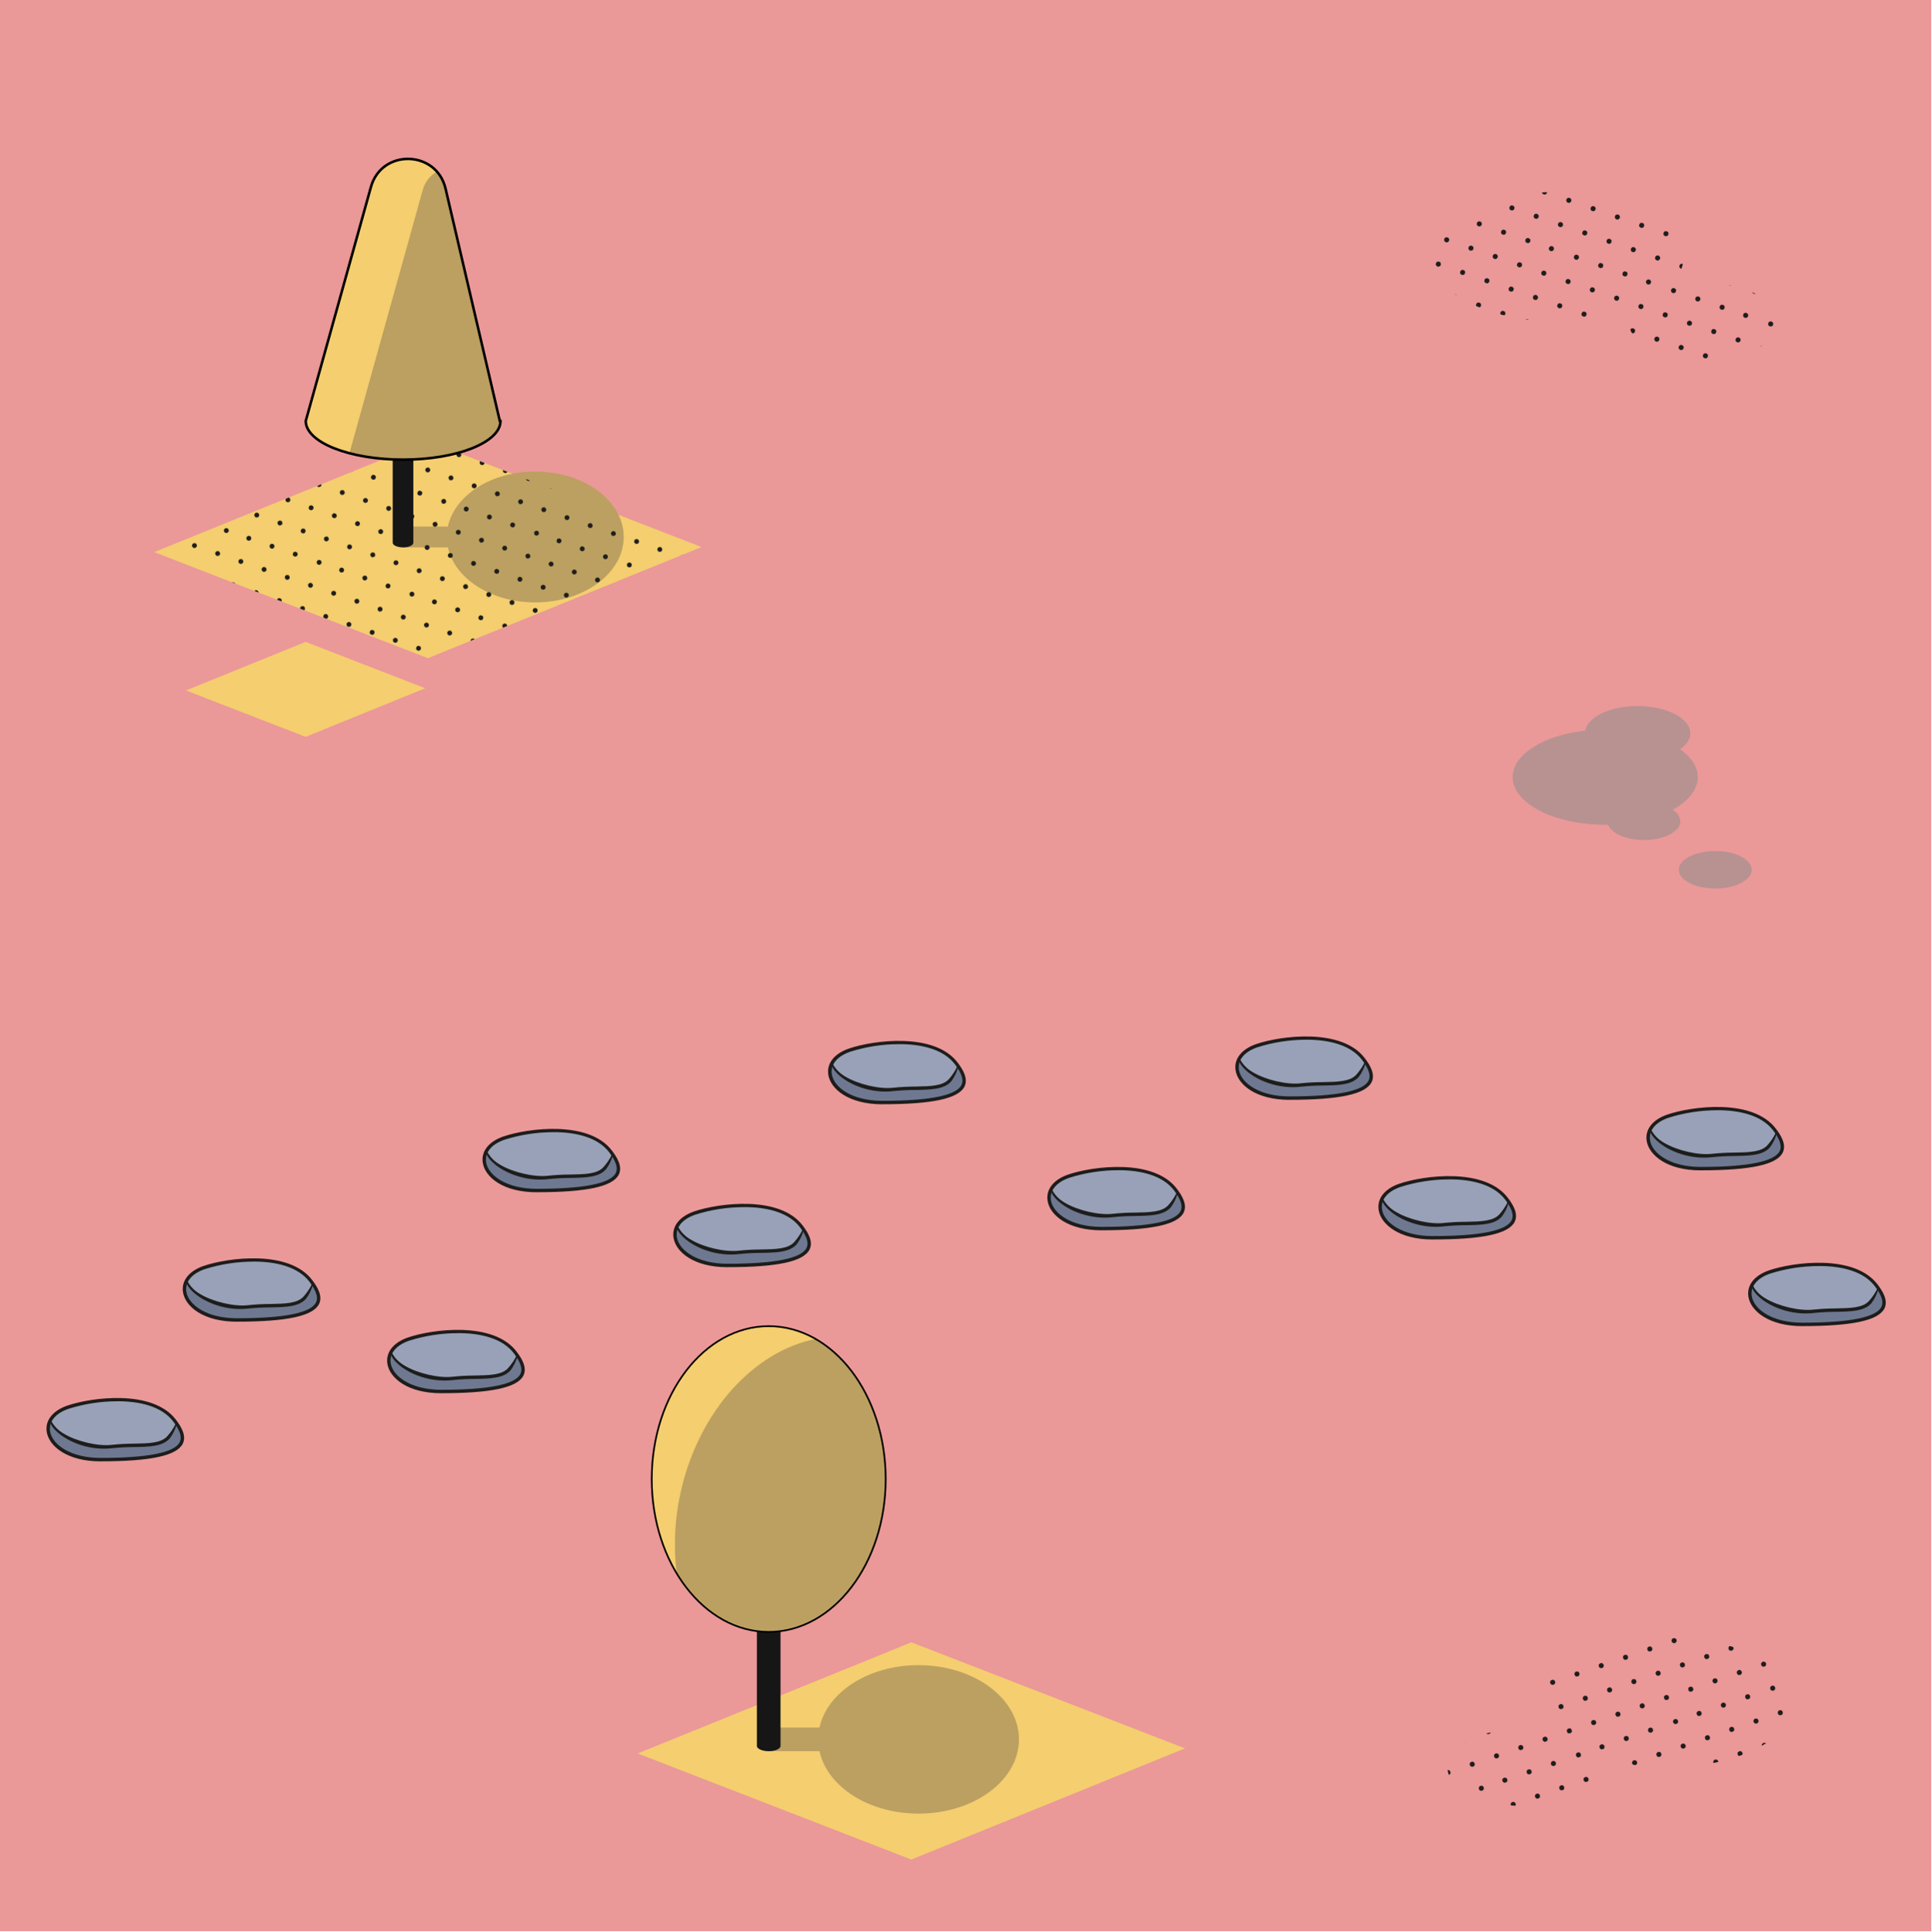
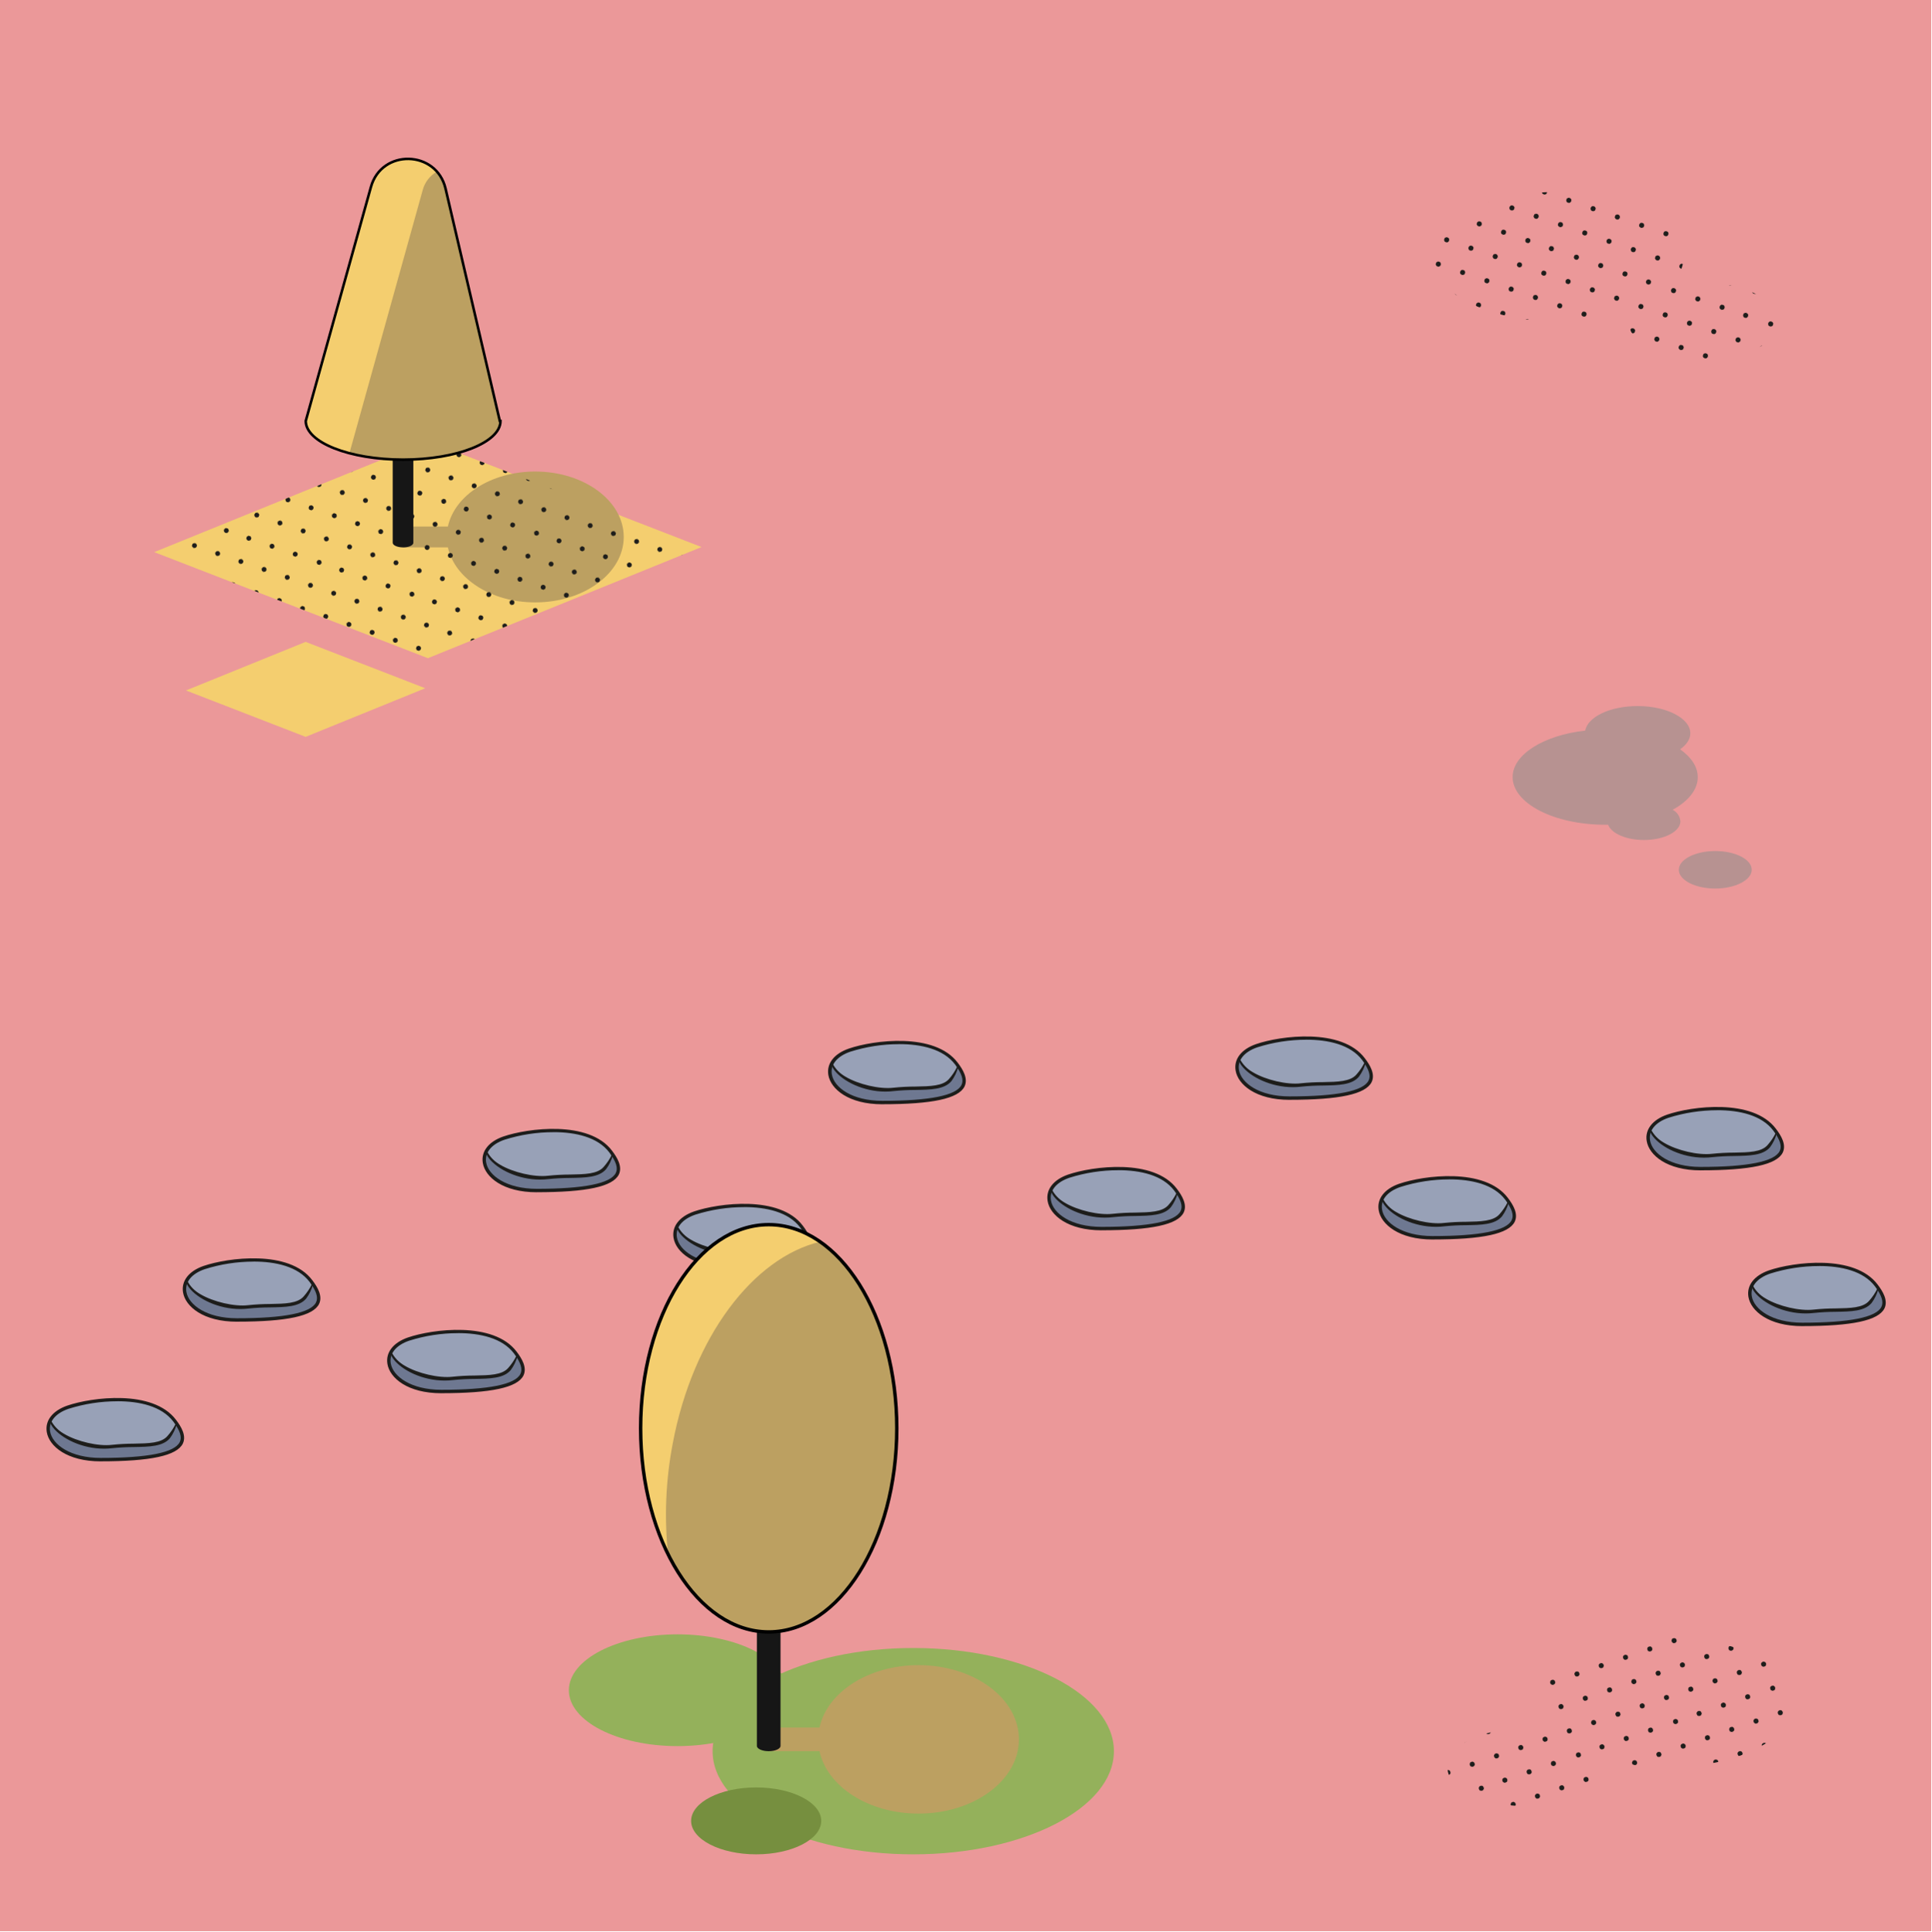
<svg xmlns="http://www.w3.org/2000/svg" viewBox="0 0 566.93 566.93">
  <defs>
-     <style>.cls-1,.cls-10,.cls-12{fill:none;}.cls-2{fill:#1d1d1b;}.cls-3{fill:#eb9899;}.cls-4{fill:#6e7891;}.cls-5{fill:#98a1b7;}.cls-6{fill:#b79291;}.cls-7{fill:#f4ce6f;}.cls-8{fill:#bca061;}.cls-9{fill:#161616;}.cls-10,.cls-12{stroke:#000;stroke-miterlimit:10;}.cls-10{stroke-width:0.5px;}.cls-11{fill:url(#RBDots);}.cls-12{stroke-width:0.75px;}.cls-13{fill:url(#RBDots-3);}.cls-14{fill:url(#RBDots-5);}</style>
+     <style>.cls-1,.cls-12,.cls-14{fill:none;}.cls-2{fill:#1d1d1b;}.cls-3{fill:#eb9899;}.cls-4{fill:#6e7891;}.cls-5{fill:#98a1b7;}.cls-6{fill:#b79291;}.cls-7{fill:#f4ce6f;}.cls-8{fill:#94b15b;}.cls-9{fill:#768f3f;}.cls-10{fill:#bca061;}.cls-11{fill:#161616;}.cls-12,.cls-14{stroke:#000;stroke-miterlimit:10;}.cls-13{fill:url(#RBDots);}.cls-14{stroke-width:0.75px;}.cls-15{fill:url(#RBDots-3);}.cls-16{fill:url(#RBDots-5);}</style>
    <pattern id="RBDots" data-name="RBDots" width="28.8" height="28.8" patternTransform="translate(-16.52 -24.88) rotate(18.91)" patternUnits="userSpaceOnUse" viewBox="0 0 28.8 28.8">
      <rect class="cls-1" width="28.8" height="28.8" />
      <circle class="cls-2" cx="28.8" cy="28.8" r="0.72" />
      <path class="cls-2" d="M14.4,29.52a.72.72,0,1,0-.72-.72A.72.72,0,0,0,14.4,29.52Z" />
      <path class="cls-2" d="M28.8,15.12a.72.72,0,1,0-.72-.72A.72.72,0,0,0,28.8,15.12Z" />
      <path class="cls-2" d="M14.4,15.12a.72.72,0,1,0-.72-.72A.72.72,0,0,0,14.4,15.12Z" />
      <path class="cls-2" d="M7.2,22.32a.72.72,0,1,0-.72-.72A.72.72,0,0,0,7.2,22.32Z" />
      <path class="cls-2" d="M21.6,22.32a.72.72,0,1,0-.72-.72A.72.72,0,0,0,21.6,22.32Z" />
      <path class="cls-2" d="M14.4,22.32a.72.72,0,1,0-.72-.72A.72.72,0,0,0,14.4,22.32Z" />
      <path class="cls-2" d="M7.2,29.52a.72.72,0,1,0-.72-.72A.72.72,0,0,0,7.2,29.52Z" />
      <path class="cls-2" d="M21.82,29.52a.72.72,0,1,0-.72-.72A.72.72,0,0,0,21.82,29.52Z" />
      <path class="cls-2" d="M7.2,7.92a.72.72,0,1,0-.72-.72A.72.72,0,0,0,7.2,7.92Z" />
      <path class="cls-2" d="M7.2,15.12a.72.72,0,1,0-.72-.72A.72.72,0,0,0,7.2,15.12Z" />
      <path class="cls-2" d="M21.6,15.12a.72.72,0,1,0-.72-.72A.72.72,0,0,0,21.6,15.12Z" />
      <path class="cls-2" d="M14.4,7.92a.72.72,0,1,0-.72-.72A.72.72,0,0,0,14.4,7.92Z" />
      <path class="cls-2" d="M28.8,7.92a.72.72,0,1,0-.72-.72A.72.72,0,0,0,28.8,7.92Z" />
      <path class="cls-2" d="M21.6,7.92a.72.72,0,1,0-.72-.72A.72.72,0,0,0,21.6,7.92Z" />
      <path class="cls-2" d="M28.8,22.32a.72.72,0,1,0-.72-.72A.72.72,0,0,0,28.8,22.32Z" />
      <circle class="cls-2" cy="28.8" r="0.72" />
      <path class="cls-2" d="M0,15.12a.72.72,0,0,0,0-1.44.72.72,0,0,0-.72.72A.72.72,0,0,0,0,15.12Z" />
      <path class="cls-2" d="M0,7.92A.72.72,0,0,0,0,6.48a.72.72,0,0,0-.72.72A.72.72,0,0,0,0,7.92Z" />
      <path class="cls-2" d="M0,22.32a.72.72,0,0,0,0-1.44.72.72,0,0,0-.72.72A.72.72,0,0,0,0,22.32Z" />
      <circle class="cls-2" cx="28.8" r="0.72" />
      <path class="cls-2" d="M14.4.72A.72.72,0,0,0,15.12,0a.72.72,0,0,0-.72-.72.72.72,0,0,0-.72.72A.72.72,0,0,0,14.4.72Z" />
      <path class="cls-2" d="M7.2.72A.72.72,0,0,0,7.92,0,.72.72,0,0,0,7.2-.72.72.72,0,0,0,6.48,0,.72.72,0,0,0,7.2.72Z" />
      <path class="cls-2" d="M21.82.72A.72.72,0,0,0,22.54,0a.72.72,0,0,0-.72-.72A.72.72,0,0,0,21.1,0,.72.72,0,0,0,21.82.72Z" />
      <circle class="cls-2" r="0.72" />
    </pattern>
    <pattern id="RBDots-3" data-name="RBDots" width="28.8" height="28.8" patternTransform="matrix(0.99, -0.34, -0.34, -0.99, -29.4, 78.78)" patternUnits="userSpaceOnUse" viewBox="0 0 28.8 28.8">
      <rect class="cls-1" width="28.8" height="28.8" />
      <circle class="cls-2" cx="28.8" cy="28.8" r="0.72" />
      <path class="cls-2" d="M14.4,29.52a.72.72,0,1,0-.72-.72A.72.72,0,0,0,14.4,29.52Z" />
      <path class="cls-2" d="M28.8,15.12a.72.72,0,1,0-.72-.72A.72.72,0,0,0,28.8,15.12Z" />
      <path class="cls-2" d="M14.4,15.12a.72.72,0,1,0-.72-.72A.72.72,0,0,0,14.4,15.12Z" />
      <path class="cls-2" d="M7.2,22.32a.72.72,0,1,0-.72-.72A.72.72,0,0,0,7.2,22.32Z" />
      <path class="cls-2" d="M21.6,22.32a.72.72,0,1,0-.72-.72A.72.72,0,0,0,21.6,22.32Z" />
      <path class="cls-2" d="M14.4,22.32a.72.72,0,1,0-.72-.72A.72.72,0,0,0,14.4,22.32Z" />
      <path class="cls-2" d="M7.2,29.52a.72.72,0,1,0-.72-.72A.72.72,0,0,0,7.2,29.52Z" />
      <path class="cls-2" d="M21.82,29.52a.72.72,0,1,0-.72-.72A.72.72,0,0,0,21.82,29.52Z" />
      <path class="cls-2" d="M7.2,7.92a.72.72,0,1,0-.72-.72A.72.72,0,0,0,7.2,7.92Z" />
      <path class="cls-2" d="M7.2,15.12a.72.72,0,1,0-.72-.72A.72.72,0,0,0,7.2,15.12Z" />
      <path class="cls-2" d="M21.6,15.12a.72.72,0,1,0-.72-.72A.72.72,0,0,0,21.6,15.12Z" />
      <path class="cls-2" d="M14.4,7.92a.72.72,0,1,0-.72-.72A.72.72,0,0,0,14.4,7.92Z" />
      <path class="cls-2" d="M28.8,7.92a.72.72,0,1,0-.72-.72A.72.72,0,0,0,28.8,7.92Z" />
      <path class="cls-2" d="M21.6,7.92a.72.72,0,1,0-.72-.72A.72.72,0,0,0,21.6,7.92Z" />
      <path class="cls-2" d="M28.8,22.32a.72.72,0,1,0-.72-.72A.72.72,0,0,0,28.8,22.32Z" />
      <circle class="cls-2" cy="28.8" r="0.72" />
      <path class="cls-2" d="M0,15.12a.72.72,0,0,0,0-1.44.72.72,0,0,0-.72.72A.72.72,0,0,0,0,15.12Z" />
      <path class="cls-2" d="M0,7.92A.72.72,0,0,0,0,6.48a.72.72,0,0,0-.72.72A.72.72,0,0,0,0,7.92Z" />
      <path class="cls-2" d="M0,22.32a.72.72,0,0,0,0-1.44.72.72,0,0,0-.72.72A.72.72,0,0,0,0,22.32Z" />
      <circle class="cls-2" cx="28.8" r="0.72" />
      <path class="cls-2" d="M14.4.72A.72.72,0,0,0,15.12,0a.72.72,0,0,0-.72-.72.72.72,0,0,0-.72.72A.72.72,0,0,0,14.4.72Z" />
      <path class="cls-2" d="M7.2.72A.72.72,0,0,0,7.92,0,.72.72,0,0,0,7.2-.72.72.72,0,0,0,6.48,0,.72.72,0,0,0,7.2.72Z" />
      <path class="cls-2" d="M21.82.72A.72.72,0,0,0,22.54,0a.72.72,0,0,0-.72-.72A.72.72,0,0,0,21.1,0,.72.72,0,0,0,21.82.72Z" />
      <circle class="cls-2" r="0.72" />
    </pattern>
    <pattern id="RBDots-5" data-name="RBDots" width="28.8" height="28.8" patternTransform="matrix(-0.99, -0.34, 0.34, -0.99, 105.51, 48.44)" patternUnits="userSpaceOnUse" viewBox="0 0 28.8 28.8">
      <rect class="cls-1" width="28.8" height="28.8" />
      <circle class="cls-2" cx="28.8" cy="28.8" r="0.72" />
      <path class="cls-2" d="M14.4,29.52a.72.72,0,1,0-.72-.72A.72.72,0,0,0,14.4,29.52Z" />
      <path class="cls-2" d="M28.8,15.12a.72.72,0,1,0-.72-.72A.72.72,0,0,0,28.8,15.12Z" />
      <path class="cls-2" d="M14.4,15.12a.72.72,0,1,0-.72-.72A.72.72,0,0,0,14.4,15.12Z" />
      <path class="cls-2" d="M7.2,22.32a.72.72,0,1,0-.72-.72A.72.72,0,0,0,7.2,22.32Z" />
      <path class="cls-2" d="M21.6,22.32a.72.72,0,1,0-.72-.72A.72.72,0,0,0,21.6,22.32Z" />
      <path class="cls-2" d="M14.4,22.32a.72.72,0,1,0-.72-.72A.72.72,0,0,0,14.4,22.32Z" />
      <path class="cls-2" d="M7.2,29.52a.72.72,0,1,0-.72-.72A.72.72,0,0,0,7.2,29.52Z" />
      <path class="cls-2" d="M21.82,29.52a.72.72,0,1,0-.72-.72A.72.72,0,0,0,21.82,29.52Z" />
      <path class="cls-2" d="M7.2,7.92a.72.72,0,1,0-.72-.72A.72.72,0,0,0,7.2,7.92Z" />
      <path class="cls-2" d="M7.2,15.12a.72.72,0,1,0-.72-.72A.72.72,0,0,0,7.2,15.12Z" />
      <path class="cls-2" d="M21.6,15.12a.72.72,0,1,0-.72-.72A.72.72,0,0,0,21.6,15.12Z" />
      <path class="cls-2" d="M14.4,7.92a.72.72,0,1,0-.72-.72A.72.72,0,0,0,14.4,7.92Z" />
      <path class="cls-2" d="M28.8,7.92a.72.72,0,1,0-.72-.72A.72.72,0,0,0,28.8,7.92Z" />
      <path class="cls-2" d="M21.6,7.92a.72.72,0,1,0-.72-.72A.72.72,0,0,0,21.6,7.92Z" />
      <path class="cls-2" d="M28.8,22.32a.72.72,0,1,0-.72-.72A.72.72,0,0,0,28.8,22.32Z" />
      <circle class="cls-2" cy="28.8" r="0.72" />
      <path class="cls-2" d="M0,15.12a.72.72,0,0,0,0-1.44.72.72,0,0,0-.72.72A.72.72,0,0,0,0,15.12Z" />
      <path class="cls-2" d="M0,7.92A.72.72,0,0,0,0,6.48a.72.72,0,0,0-.72.72A.72.72,0,0,0,0,7.92Z" />
      <path class="cls-2" d="M0,22.32a.72.72,0,0,0,0-1.44.72.72,0,0,0-.72.72A.72.72,0,0,0,0,22.32Z" />
      <circle class="cls-2" cx="28.8" r="0.72" />
      <path class="cls-2" d="M14.4.72A.72.72,0,0,0,15.12,0a.72.72,0,0,0-.72-.72.72.72,0,0,0-.72.72A.72.72,0,0,0,14.4.72Z" />
      <path class="cls-2" d="M7.2.72A.72.72,0,0,0,7.92,0,.72.72,0,0,0,7.2-.72.72.72,0,0,0,6.48,0,.72.72,0,0,0,7.2.72Z" />
      <path class="cls-2" d="M21.82.72A.72.72,0,0,0,22.54,0a.72.72,0,0,0-.72-.72A.72.72,0,0,0,21.1,0,.72.72,0,0,0,21.82.72Z" />
      <circle class="cls-2" r="0.72" />
    </pattern>
  </defs>
  <g id="_2" data-name="2">
    <g id="Back">
      <rect class="cls-3" width="566.93" height="566.93" />
      <g id="Rock">
        <path class="cls-4" d="M29.56,428.5c26.73,0,26.05-5.68,21.74-11.4-6.47-8.62-23.73-6.61-31.36-4-10.73,3.69-6,15.38,9.62,15.38" />
        <path class="cls-5" d="M14.89,416.76s3.35-4.61,12.35-5.19,15.71-.7,19.92,2.05,4.53,4.07,4.53,4.07-1.06,3.55-2.26,4.44a15.88,15.88,0,0,1-7.53,2.19,42.41,42.41,0,0,0-8.41.22c-1.75.4-8.92-.4-10.53-1a36.12,36.12,0,0,1-7.26-4.91,4.36,4.36,0,0,1-.81-1.89" />
        <path class="cls-2" d="M29.56,429c-9.89,0-15.14-4.45-15.83-8.6-.56-3.36,1.7-6.26,6-7.76,7.17-2.46,25.17-4.84,31.93,4.16,1.53,2,3.13,4.66,2,7-1.77,3.54-9.43,5.19-24.1,5.19m4.9-17.63a47.59,47.59,0,0,0-14.36,2.22c-3.85,1.32-5.86,3.81-5.39,6.65.65,3.86,6,7.76,14.85,7.76,13.86,0,21.66-1.56,23.2-4.64.72-1.43.12-3.32-1.86-6-3.44-4.58-10-6-16.44-6" />
        <path class="cls-2" d="M30.52,425.28c-6.44,0-12.5-3-15-6.27a5,5,0,0,1-1-2.29l.37.11a9.53,9.53,0,0,0,3.94,4.1c3.77,2.24,10,3.7,14,3.22a63.34,63.34,0,0,1,6.51-.35c4.3-.08,8-.14,9.8-2.22a16.16,16.16,0,0,0,2.45-3.65s.3,0,.27.16a12.11,12.11,0,0,1-2,4.14c-2.07,2.42-6,2.49-10.54,2.57a63.78,63.78,0,0,0-6.41.34,19.8,19.8,0,0,1-2.43.14" />
      </g>
      <g id="Rock-2" data-name="Rock">
        <path class="cls-4" d="M69.56,387.5c26.73,0,26.05-5.68,21.74-11.4-6.47-8.62-23.73-6.61-31.36-4-10.73,3.69-6,15.38,9.62,15.38" />
        <path class="cls-5" d="M54.89,375.76s3.35-4.61,12.35-5.19,15.71-.7,19.92,2.05,4.53,4.07,4.53,4.07-1.06,3.55-2.26,4.44a15.88,15.88,0,0,1-7.53,2.19,42.41,42.41,0,0,0-8.41.22c-1.75.4-8.92-.4-10.53-1a36.12,36.12,0,0,1-7.26-4.91,4.36,4.36,0,0,1-.81-1.89" />
        <path class="cls-2" d="M69.56,388c-9.89,0-15.14-4.45-15.83-8.6-.56-3.36,1.7-6.26,6-7.76,7.17-2.46,25.17-4.84,31.93,4.16,1.53,2,3.13,4.66,2,7-1.77,3.54-9.43,5.19-24.1,5.19m4.9-17.63a47.59,47.59,0,0,0-14.36,2.22c-3.85,1.32-5.86,3.81-5.39,6.65.65,3.86,6,7.76,14.85,7.76,13.86,0,21.66-1.56,23.2-4.64.72-1.43.12-3.32-1.86-6-3.44-4.58-10-6-16.44-6" />
        <path class="cls-2" d="M70.52,384.28c-6.44,0-12.5-3-15-6.27a5,5,0,0,1-1-2.29l.37.11a9.53,9.53,0,0,0,3.94,4.1c3.77,2.24,10,3.7,14,3.22a63.34,63.34,0,0,1,6.51-.35c4.3-.08,8-.14,9.8-2.22a16.16,16.16,0,0,0,2.45-3.65s.3,0,.27.16a12.11,12.11,0,0,1-2,4.14c-2.07,2.42-6,2.49-10.54,2.57a63.78,63.78,0,0,0-6.41.34,19.8,19.8,0,0,1-2.43.14" />
      </g>
      <g id="Rock-3" data-name="Rock">
        <path class="cls-4" d="M129.56,408.5c26.73,0,26.05-5.68,21.74-11.4-6.47-8.62-23.73-6.61-31.36-4-10.73,3.69-6,15.38,9.62,15.38" />
        <path class="cls-5" d="M114.89,396.76s3.35-4.61,12.35-5.19,15.71-.7,19.92,2.05,4.53,4.07,4.53,4.07-1.06,3.55-2.26,4.44a15.88,15.88,0,0,1-7.53,2.19,42.41,42.41,0,0,0-8.41.22c-1.75.4-8.92-.4-10.53-1a36.12,36.12,0,0,1-7.26-4.91,4.36,4.36,0,0,1-.81-1.89" />
        <path class="cls-2" d="M129.56,409c-9.89,0-15.14-4.45-15.83-8.6-.56-3.36,1.7-6.26,6-7.76,7.17-2.46,25.17-4.84,31.93,4.16,1.53,2,3.13,4.66,2,7-1.77,3.54-9.43,5.19-24.1,5.19m4.9-17.63a47.59,47.59,0,0,0-14.36,2.22c-3.85,1.32-5.86,3.81-5.39,6.65.65,3.86,6,7.76,14.85,7.76,13.86,0,21.66-1.56,23.2-4.64.72-1.43.12-3.32-1.86-6-3.44-4.58-10-6-16.44-6" />
        <path class="cls-2" d="M130.52,405.28c-6.44,0-12.5-3-15-6.27a5,5,0,0,1-1-2.29l.37.11a9.53,9.53,0,0,0,3.94,4.1c3.77,2.24,10,3.7,14.05,3.22a63.34,63.34,0,0,1,6.51-.35c4.3-.08,8-.14,9.8-2.22a16.16,16.16,0,0,0,2.45-3.65s.3,0,.27.16a12.11,12.11,0,0,1-2,4.14c-2.07,2.42-6,2.49-10.54,2.57a63.78,63.78,0,0,0-6.41.34,19.8,19.8,0,0,1-2.43.14" />
      </g>
      <g id="Rock-4" data-name="Rock">
        <path class="cls-4" d="M157.56,349.5c26.73,0,26.05-5.68,21.74-11.4-6.47-8.62-23.73-6.61-31.36-4-10.73,3.69-6,15.38,9.62,15.38" />
        <path class="cls-5" d="M142.89,337.76s3.35-4.61,12.35-5.19,15.71-.7,19.92,2.05,4.53,4.07,4.53,4.07-1.06,3.55-2.26,4.44a15.88,15.88,0,0,1-7.53,2.19,42.41,42.41,0,0,0-8.41.22c-1.75.4-8.92-.4-10.53-1a36.12,36.12,0,0,1-7.26-4.91,4.36,4.36,0,0,1-.81-1.89" />
        <path class="cls-2" d="M157.56,350c-9.89,0-15.14-4.45-15.83-8.6-.56-3.36,1.7-6.26,6-7.76,7.17-2.46,25.17-4.84,31.93,4.16,1.53,2,3.13,4.66,2,7-1.77,3.54-9.43,5.19-24.1,5.19m4.9-17.63a47.59,47.59,0,0,0-14.36,2.22c-3.85,1.32-5.86,3.81-5.39,6.65.65,3.86,6,7.76,14.85,7.76,13.86,0,21.66-1.56,23.2-4.64.72-1.43.12-3.32-1.86-6-3.44-4.58-10-6-16.44-6" />
        <path class="cls-2" d="M158.52,346.28c-6.44,0-12.5-3-15-6.27a5,5,0,0,1-1-2.29l.37.11a9.53,9.53,0,0,0,3.94,4.1c3.77,2.24,10,3.7,14.05,3.22a63.34,63.34,0,0,1,6.51-.35c4.3-.08,8-.14,9.8-2.22a16.16,16.16,0,0,0,2.45-3.65s.3,0,.27.16a12.11,12.11,0,0,1-2,4.14c-2.07,2.42-6,2.49-10.54,2.57a63.78,63.78,0,0,0-6.41.34,19.8,19.8,0,0,1-2.43.14" />
      </g>
      <g id="Rock-5" data-name="Rock">
        <path class="cls-4" d="M213.56,371.5c26.73,0,26.05-5.68,21.74-11.4-6.47-8.62-23.73-6.61-31.36-4-10.73,3.69-6,15.38,9.62,15.38" />
        <path class="cls-5" d="M198.89,359.76s3.35-4.61,12.35-5.19,15.71-.7,19.92,2.05,4.53,4.07,4.53,4.07-1.06,3.55-2.26,4.44a15.88,15.88,0,0,1-7.53,2.19,42.41,42.41,0,0,0-8.41.22c-1.75.4-8.92-.4-10.53-1a36.12,36.12,0,0,1-7.26-4.91,4.36,4.36,0,0,1-.81-1.89" />
        <path class="cls-2" d="M213.56,372c-9.89,0-15.14-4.45-15.83-8.6-.56-3.36,1.7-6.26,6-7.76,7.17-2.46,25.17-4.84,31.93,4.16,1.53,2,3.13,4.66,2,7-1.77,3.54-9.43,5.19-24.1,5.19m4.9-17.63a47.59,47.59,0,0,0-14.36,2.22c-3.85,1.32-5.86,3.81-5.39,6.65.65,3.86,6,7.76,14.85,7.76,13.86,0,21.66-1.56,23.2-4.64.72-1.43.12-3.32-1.86-6-3.44-4.58-10-6-16.44-6" />
        <path class="cls-2" d="M214.52,368.28c-6.44,0-12.5-3-15-6.27a5,5,0,0,1-1-2.29l.37.11a9.53,9.53,0,0,0,3.94,4.1c3.77,2.24,10,3.7,14.05,3.22a63.34,63.34,0,0,1,6.51-.35c4.3-.08,8-.14,9.8-2.22a16.16,16.16,0,0,0,2.45-3.65s.3,0,.27.16a12.11,12.11,0,0,1-2,4.14c-2.07,2.42-6,2.49-10.54,2.57a63.78,63.78,0,0,0-6.41.34,19.8,19.8,0,0,1-2.43.14" />
      </g>
      <g id="Rock-6" data-name="Rock">
        <path class="cls-4" d="M259,323.67c26.73,0,26.05-5.68,21.74-11.41-6.47-8.61-23.72-6.6-31.36-4-10.73,3.69-6,15.39,9.62,15.39" />
        <path class="cls-5" d="M244.3,311.92s3.35-4.6,12.35-5.18,15.71-.7,19.91,2.05,4.53,4.07,4.53,4.07-1,3.55-2.26,4.44a15.88,15.88,0,0,1-7.53,2.18,43.18,43.18,0,0,0-8.41.22c-1.74.41-8.92-.4-10.52-1a36.48,36.48,0,0,1-7.27-4.9,4.3,4.3,0,0,1-.8-1.9" />
        <path class="cls-2" d="M259,324.17c-9.89,0-15.13-4.46-15.83-8.6-.56-3.36,1.7-6.27,6.05-7.76,7.17-2.47,25.16-4.84,31.92,4.15,1.53,2,3.13,4.67,2,7-1.77,3.55-9.43,5.2-24.1,5.2m4.9-17.64a47.56,47.56,0,0,0-14.36,2.23c-3.84,1.32-5.86,3.8-5.38,6.64.64,3.86,5.95,7.77,14.84,7.77,13.86,0,21.67-1.56,23.21-4.65.71-1.42.12-3.32-1.86-6-3.44-4.57-10-6-16.45-6" />
        <path class="cls-2" d="M259.93,320.45c-6.45,0-12.5-3-15-6.28a5,5,0,0,1-1-2.29l.36.12a9.61,9.61,0,0,0,3.94,4.09c3.77,2.24,10,3.71,14.05,3.22a63.28,63.28,0,0,1,6.51-.34c4.31-.08,8-.15,9.8-2.22A15.83,15.83,0,0,0,281,313.1s.31,0,.28.16a12.33,12.33,0,0,1-2,4.14c-2.07,2.42-6,2.49-10.54,2.57a63.73,63.73,0,0,0-6.41.33,19.77,19.77,0,0,1-2.42.15" />
      </g>
      <g id="Rock-7" data-name="Rock">
        <path class="cls-4" d="M323.37,360.67c26.73,0,26.05-5.68,21.74-11.4-6.47-8.62-23.73-6.61-31.37-4-10.72,3.69-6,15.38,9.63,15.38" />
        <path class="cls-5" d="M308.7,348.93s3.35-4.61,12.35-5.19,15.71-.7,19.92,2.05,4.53,4.07,4.53,4.07-1.06,3.55-2.26,4.44a15.88,15.88,0,0,1-7.53,2.19,42.41,42.41,0,0,0-8.41.22c-1.75.4-8.92-.4-10.53-1a36.12,36.12,0,0,1-7.26-4.91,4.36,4.36,0,0,1-.81-1.89" />
        <path class="cls-2" d="M323.37,361.17c-9.89,0-15.14-4.45-15.83-8.6-.56-3.36,1.69-6.26,6-7.76,7.17-2.46,25.17-4.84,31.93,4.16,1.53,2,3.13,4.66,2,7-1.77,3.54-9.43,5.19-24.1,5.19m4.9-17.63a47.59,47.59,0,0,0-14.36,2.22c-3.85,1.32-5.86,3.81-5.39,6.65.65,3.86,6,7.76,14.85,7.76,13.86,0,21.66-1.56,23.2-4.64.72-1.43.12-3.32-1.86-6-3.44-4.58-10-6-16.44-6" />
        <path class="cls-2" d="M324.33,357.45c-6.45,0-12.5-3-15-6.27a5,5,0,0,1-1-2.29l.36.11a9.61,9.61,0,0,0,3.94,4.1c3.78,2.24,10,3.7,14.05,3.22a63.54,63.54,0,0,1,6.52-.35c4.3-.08,8-.14,9.8-2.22a16.16,16.16,0,0,0,2.45-3.65s.3,0,.27.16a12.3,12.3,0,0,1-2,4.14c-2.07,2.42-6,2.49-10.55,2.57a63.94,63.94,0,0,0-6.41.34,19.64,19.64,0,0,1-2.42.14" />
      </g>
      <g id="Rock-8" data-name="Rock">
        <path class="cls-4" d="M378.56,322.37c26.73,0,26.05-5.68,21.74-11.41-6.47-8.61-23.73-6.6-31.36-4-10.73,3.69-6,15.39,9.62,15.39" />
        <path class="cls-5" d="M363.89,310.62s3.35-4.6,12.35-5.18,15.71-.7,19.92,2.05,4.53,4.07,4.53,4.07-1.06,3.55-2.26,4.44a15.88,15.88,0,0,1-7.53,2.18,43.18,43.18,0,0,0-8.41.22c-1.75.41-8.92-.4-10.53-1a36.1,36.1,0,0,1-7.26-4.9,4.38,4.38,0,0,1-.81-1.9" />
        <path class="cls-2" d="M378.56,322.87c-9.89,0-15.14-4.46-15.83-8.6-.56-3.36,1.7-6.27,6-7.76,7.17-2.47,25.17-4.84,31.93,4.15,1.53,2,3.13,4.67,2,7-1.77,3.55-9.43,5.2-24.1,5.2m4.9-17.64a47.56,47.56,0,0,0-14.36,2.23c-3.85,1.32-5.86,3.8-5.39,6.64.65,3.86,6,7.77,14.85,7.77,13.86,0,21.66-1.56,23.2-4.65.72-1.42.12-3.32-1.86-6-3.44-4.57-10-6-16.44-6" />
        <path class="cls-2" d="M379.52,319.15c-6.44,0-12.5-3-15-6.28a5,5,0,0,1-1-2.29l.37.12a9.54,9.54,0,0,0,3.94,4.09c3.77,2.24,10,3.71,14.05,3.22a63.28,63.28,0,0,1,6.51-.34c4.3-.08,8-.15,9.8-2.22a16.16,16.16,0,0,0,2.45-3.65s.3,0,.27.16a12.28,12.28,0,0,1-2,4.14c-2.07,2.42-6,2.49-10.54,2.57A63.73,63.73,0,0,0,382,319a19.81,19.81,0,0,1-2.43.15" />
      </g>
      <g id="Rock-9" data-name="Rock">
        <path class="cls-4" d="M420.56,363.37c26.73,0,26.05-5.68,21.74-11.41-6.47-8.61-23.73-6.6-31.36-4-10.73,3.69-6,15.39,9.62,15.39" />
        <path class="cls-5" d="M405.89,351.62s3.35-4.6,12.35-5.18,15.71-.7,19.92,2.05,4.53,4.07,4.53,4.07-1.06,3.55-2.26,4.44a15.88,15.88,0,0,1-7.53,2.18,43.18,43.18,0,0,0-8.41.22c-1.75.41-8.92-.4-10.53-1a36.1,36.1,0,0,1-7.26-4.9,4.38,4.38,0,0,1-.81-1.9" />
        <path class="cls-2" d="M420.56,363.87c-9.89,0-15.14-4.46-15.83-8.6-.56-3.36,1.7-6.27,6-7.76,7.18-2.47,25.17-4.84,31.93,4.15,1.53,2,3.13,4.67,2,7-1.77,3.55-9.43,5.2-24.1,5.2m4.9-17.64a47.56,47.56,0,0,0-14.36,2.23c-3.85,1.32-5.86,3.8-5.38,6.64.64,3.86,5.95,7.77,14.84,7.77,13.86,0,21.67-1.56,23.2-4.65.72-1.42.13-3.32-1.86-6-3.43-4.57-10-6-16.44-6" />
        <path class="cls-2" d="M421.52,360.15c-6.44,0-12.5-3-15-6.28a5,5,0,0,1-1-2.29l.37.12a9.54,9.54,0,0,0,3.94,4.09c3.77,2.24,10,3.71,14.05,3.22a63.28,63.28,0,0,1,6.51-.34c4.3-.08,8-.15,9.8-2.22a16.16,16.16,0,0,0,2.45-3.65s.3,0,.27.16a12.28,12.28,0,0,1-2,4.14c-2.07,2.42-6,2.49-10.54,2.57A63.73,63.73,0,0,0,424,360a19.81,19.81,0,0,1-2.43.15" />
      </g>
      <g id="Rock-10" data-name="Rock">
        <path class="cls-4" d="M499.24,343.07c26.73,0,26-5.68,21.74-11.41-6.47-8.62-23.73-6.61-31.36-4-10.73,3.69-6,15.39,9.62,15.39" />
        <path class="cls-5" d="M484.58,331.32s3.34-4.6,12.34-5.19,15.72-.69,19.92,2.05,4.53,4.07,4.53,4.07-1.06,3.55-2.26,4.44a15.76,15.76,0,0,1-7.53,2.19,42.41,42.41,0,0,0-8.41.22c-1.75.4-8.92-.4-10.52-1a36.33,36.33,0,0,1-7.27-4.9,4.34,4.34,0,0,1-.8-1.9" />
        <path class="cls-2" d="M499.24,343.57c-9.89,0-15.14-4.46-15.83-8.61-.56-3.36,1.7-6.26,6-7.75,7.18-2.47,25.17-4.85,31.93,4.15,1.53,2,3.13,4.66,2,7-1.77,3.54-9.43,5.2-24.1,5.2m4.9-17.64a47.91,47.91,0,0,0-14.36,2.22c-3.85,1.32-5.86,3.81-5.38,6.65.64,3.86,6,7.77,14.84,7.77,13.86,0,21.67-1.57,23.2-4.65.72-1.43.13-3.32-1.86-6-3.43-4.57-10-6-16.44-6" />
        <path class="cls-2" d="M500.21,339.84c-6.45,0-12.51-3-15-6.27a5,5,0,0,1-1-2.29l.37.11a9.53,9.53,0,0,0,3.94,4.1c3.77,2.24,10,3.7,14.05,3.22a63.34,63.34,0,0,1,6.51-.35c4.3-.07,8-.14,9.8-2.21a16,16,0,0,0,2.45-3.65s.31,0,.27.15a12.23,12.23,0,0,1-2,4.15c-2.07,2.41-6,2.48-10.54,2.56a63.78,63.78,0,0,0-6.41.34,19.75,19.75,0,0,1-2.42.14" />
      </g>
      <g id="Rock-11" data-name="Rock">
        <path class="cls-4" d="M529.1,388.8c26.73,0,26-5.68,21.74-11.4-6.47-8.62-23.73-6.61-31.36-4-10.73,3.69-6,15.38,9.62,15.38" />
        <path class="cls-5" d="M514.44,377.06s3.34-4.61,12.34-5.19,15.72-.7,19.92,2.05,4.53,4.07,4.53,4.07-1.06,3.55-2.26,4.44a15.88,15.88,0,0,1-7.53,2.19,42.41,42.41,0,0,0-8.41.22c-1.75.4-8.92-.4-10.52-1a35.92,35.92,0,0,1-7.27-4.91,4.28,4.28,0,0,1-.8-1.89" />
        <path class="cls-2" d="M529.1,389.3c-9.89,0-15.14-4.45-15.83-8.6-.56-3.36,1.7-6.26,6-7.76,7.18-2.46,25.17-4.84,31.93,4.16,1.53,2,3.13,4.66,2,7-1.77,3.54-9.43,5.19-24.1,5.19m4.9-17.63a47.59,47.59,0,0,0-14.36,2.22c-3.85,1.32-5.86,3.81-5.38,6.65.64,3.86,6,7.76,14.84,7.76,13.86,0,21.67-1.56,23.2-4.64.72-1.43.13-3.32-1.86-6-3.43-4.58-10-6-16.44-6" />
        <path class="cls-2" d="M530.07,385.58c-6.45,0-12.51-3-15-6.27a5,5,0,0,1-1-2.29l.37.11a9.53,9.53,0,0,0,3.94,4.1c3.77,2.24,10,3.7,14,3.22a63.34,63.34,0,0,1,6.51-.35c4.3-.08,8-.14,9.8-2.22a15.83,15.83,0,0,0,2.45-3.65s.31,0,.27.16a12.11,12.11,0,0,1-2,4.14c-2.07,2.42-6,2.49-10.54,2.57a63.78,63.78,0,0,0-6.41.34,19.75,19.75,0,0,1-2.42.14" />
      </g>
      <path class="cls-6" d="M498.4,228.15c0-3.06-1.93-5.89-5.18-8.19,1.88-1.32,3-2.94,3-4.69,0-4.4-6.92-8-15.47-8-8.05,0-14.66,3.16-15.39,7.2-12.19,1.38-21.31,7-21.31,13.64,0,7.72,12.17,14,27.18,14h.86c.93,2.55,5.28,4.48,10.51,4.48,5.91,0,10.71-2.46,10.71-5.5a4.27,4.27,0,0,0-2.27-3.38C495.6,235.21,498.4,231.85,498.4,228.15Z" />
      <path class="cls-6" d="M514.24,255.33c0,3-4.79,5.51-10.7,5.51s-10.7-2.47-10.7-5.51,4.79-5.5,10.7-5.5,10.7,2.46,10.7,5.5" />
      <polygon class="cls-7" points="124.84 202.04 124.84 202.04 124.84 202.04 89.72 188.43 54.59 202.69 54.59 202.69 54.59 202.69 54.59 202.69 54.59 202.69 89.72 216.31 124.83 202.04 124.84 202.04 124.84 202.04" />
-       <polygon class="cls-7" points="347.87 513.26 347.87 513.26 347.87 513.26 267.53 482.12 187.2 514.75 187.19 514.75 187.2 514.75 187.19 514.75 187.2 514.75 267.53 545.89 347.87 513.26 347.87 513.26 347.87 513.26" />
-       <path class="cls-8" d="M269.64,488.82c-14.68,0-26.82,7.94-29.07,18.32H225.88c-.86,0-1.55,1.55-1.55,3.47s.69,3.47,1.55,3.47h14.69c2.25,10.38,14.39,18.32,29.07,18.32,16.28,0,29.48-9.75,29.48-21.79S285.92,488.82,269.64,488.82Z" />
-       <path class="cls-9" d="M222.19,478.3v34.23c0,.85,1.56,1.55,3.47,1.55s3.47-.7,3.47-1.55V478.3Z" />
-       <ellipse class="cls-7" cx="225.66" cy="434.19" rx="34.34" ry="44.88" />
-       <path class="cls-8" d="M225.66,479.07c19,0,34.34-20.09,34.34-44.88,0-18.38-8.46-34.18-20.56-41.12-17.88,3.51-34.14,20.91-39.53,44.56a69.08,69.08,0,0,0-1.25,24.27C205,472.35,214.7,479.07,225.66,479.07Z" />
-       <ellipse class="cls-10" cx="225.66" cy="434.19" rx="34.34" ry="44.88" />
+       <path class="cls-8" d="M327,514.08c0,16.72-26.37,30.28-58.9,30.28s-58.91-13.56-58.91-30.28,26.38-30.29,58.91-30.29S327,497.35,327,514.08" />
+       <path class="cls-8" d="M230.8,496.19c0,9.06-14.28,16.4-31.91,16.4s-31.9-7.34-31.9-16.4,14.28-16.41,31.9-16.41,31.91,7.35,31.91,16.41" />
+       <path class="cls-9" d="M241.08,534.54c0,5.42-8.55,9.82-19.1,9.82s-19.1-4.4-19.1-9.82,8.55-9.82,19.1-9.82,19.1,4.4,19.1,9.82" />
+       <path class="cls-10" d="M269.64,488.82c-14.68,0-26.82,7.94-29.07,18.32H225.88c-.86,0-1.55,1.55-1.55,3.47s.69,3.47,1.55,3.47h14.69c2.25,10.38,14.39,18.32,29.07,18.32,16.28,0,29.48-9.75,29.48-21.79S285.92,488.82,269.64,488.82Z" />
+       <path class="cls-11" d="M222.19,478.3v34.23c0,.85,1.56,1.55,3.47,1.55s3.47-.7,3.47-1.55V478.3Z" />
+       <ellipse class="cls-7" cx="225.66" cy="419.29" rx="37.6" ry="59.78" />
+       <path class="cls-10" d="M225.66,479.07c20.76,0,37.6-26.76,37.6-59.78,0-24.48-9.26-45.51-22.52-54.76-19.56,4.67-37.37,27.84-43.28,59.34a111.42,111.42,0,0,0-1.36,32.33C203,470.12,213.66,479.07,225.66,479.07Z" />
+       <ellipse class="cls-12" cx="225.66" cy="419.29" rx="37.6" ry="59.78" />
      <polygon class="cls-7" points="205.94 160.59 205.94 160.59 205.94 160.59 125.61 129.45 45.27 162.08 45.27 162.08 45.27 162.08 45.27 162.08 45.27 162.08 125.61 193.22 205.94 160.59 205.94 160.59 205.94 160.59" />
-       <path class="cls-8" d="M157.1,138.42c-12.94,0-23.64,7-25.62,16.15H118.53c-.76,0-1.37,1.37-1.37,3.06s.61,3.06,1.37,3.06h12.95c2,9.15,12.68,16.15,25.62,16.15,14.36,0,26-8.6,26-19.21S171.46,138.42,157.1,138.42Z" />
-       <polygon class="cls-11" points="205.94 160.59 205.94 160.59 205.94 160.59 125.61 129.45 45.27 162.08 45.27 162.08 45.27 162.08 45.27 162.08 45.27 162.08 125.61 193.22 205.94 160.59 205.94 160.59 205.94 160.59" />
-       <path class="cls-9" d="M115.28,129.15v30.17c0,.76,1.37,1.37,3.06,1.37s3-.61,3-1.37V129.15Z" />
+       <path class="cls-10" d="M157.1,138.42c-12.94,0-23.64,7-25.62,16.15H118.53c-.76,0-1.37,1.37-1.37,3.06s.61,3.06,1.37,3.06h12.95c2,9.15,12.68,16.15,25.62,16.15,14.36,0,26-8.6,26-19.21S171.46,138.42,157.1,138.42Z" />
+       <polygon class="cls-13" points="205.94 160.59 205.94 160.59 205.94 160.59 125.61 129.45 45.27 162.08 45.27 162.08 45.27 162.08 45.27 162.08 45.27 162.08 125.61 193.22 205.94 160.59 205.94 160.59 205.94 160.59" />
+       <path class="cls-11" d="M115.28,129.15v30.17c0,.76,1.37,1.37,3.06,1.37s3-.61,3-1.37V129.15Z" />
      <path class="cls-7" d="M146.72,123.58,130.79,55.37C128.13,44,112,43.63,108.88,54.91L89.75,123.58c0,6.27,12.8,11.35,28.59,11.35s28.58-5.08,28.58-11.35Z" />
-       <path class="cls-8" d="M146.92,123.58h-.2L130.79,55.37a11.25,11.25,0,0,0-2.51-5,8.85,8.85,0,0,0-4.21,5.47l-21.41,76.88a3.11,3.11,0,0,0,0,.32,63,63,0,0,0,15.64,1.86C134.12,134.93,146.92,129.85,146.92,123.58Z" />
-       <path class="cls-12" d="M146.72,123.58,130.79,55.37C128.13,44,112,43.63,108.88,54.91L89.75,123.58c0,6.27,12.8,11.35,28.59,11.35s28.58-5.08,28.58-11.35Z" />
-       <path class="cls-13" d="M489.66,518.82a62.61,62.61,0,0,1-22-3.74,6.6,6.6,0,0,1,1.25,3.74c0,6.25-9.86,11.32-22,11.32s-22-5.07-22-11.32,9.86-11.33,22-11.33a39.49,39.49,0,0,1,10.18,1.29c-2.79-2.67-4.38-5.73-4.38-9,0-10.5,16.56-19,37-19s37,8.51,37,19S510.09,518.82,489.66,518.82Z" />
-       <path class="cls-14" d="M457.31,94.37a62.8,62.8,0,0,0,22-3.73,6.57,6.57,0,0,0-1.25,3.73c0,6.26,9.86,11.33,22,11.33s22-5.07,22-11.33-9.86-11.32-22-11.32a39.37,39.37,0,0,0-10.18,1.29c2.79-2.68,4.37-5.73,4.37-9,0-10.5-16.55-19-37-19s-37,8.51-37,19S436.89,94.37,457.31,94.37Z" />
+       <path class="cls-10" d="M146.92,123.58h-.2L130.79,55.37a11.25,11.25,0,0,0-2.51-5,8.85,8.85,0,0,0-4.21,5.47l-21.41,76.88a3.11,3.11,0,0,0,0,.32,63,63,0,0,0,15.64,1.86C134.12,134.93,146.92,129.85,146.92,123.58Z" />
+       <path class="cls-14" d="M146.72,123.58,130.79,55.37C128.13,44,112,43.63,108.88,54.91L89.75,123.58c0,6.27,12.8,11.35,28.59,11.35s28.58-5.08,28.58-11.35Z" />
+       <path class="cls-15" d="M489.66,518.82a62.61,62.61,0,0,1-22-3.74,6.6,6.6,0,0,1,1.25,3.74c0,6.25-9.86,11.32-22,11.32s-22-5.07-22-11.32,9.86-11.33,22-11.33a39.49,39.49,0,0,1,10.18,1.29c-2.79-2.67-4.38-5.73-4.38-9,0-10.5,16.56-19,37-19s37,8.51,37,19S510.09,518.82,489.66,518.82Z" />
+       <path class="cls-16" d="M457.31,94.37a62.8,62.8,0,0,0,22-3.73,6.57,6.57,0,0,0-1.25,3.73c0,6.26,9.86,11.33,22,11.33s22-5.07,22-11.33-9.86-11.32-22-11.32a39.37,39.37,0,0,0-10.18,1.29c2.79-2.68,4.37-5.73,4.37-9,0-10.5-16.55-19-37-19s-37,8.51-37,19S436.89,94.37,457.31,94.37Z" />
    </g>
  </g>
</svg>
